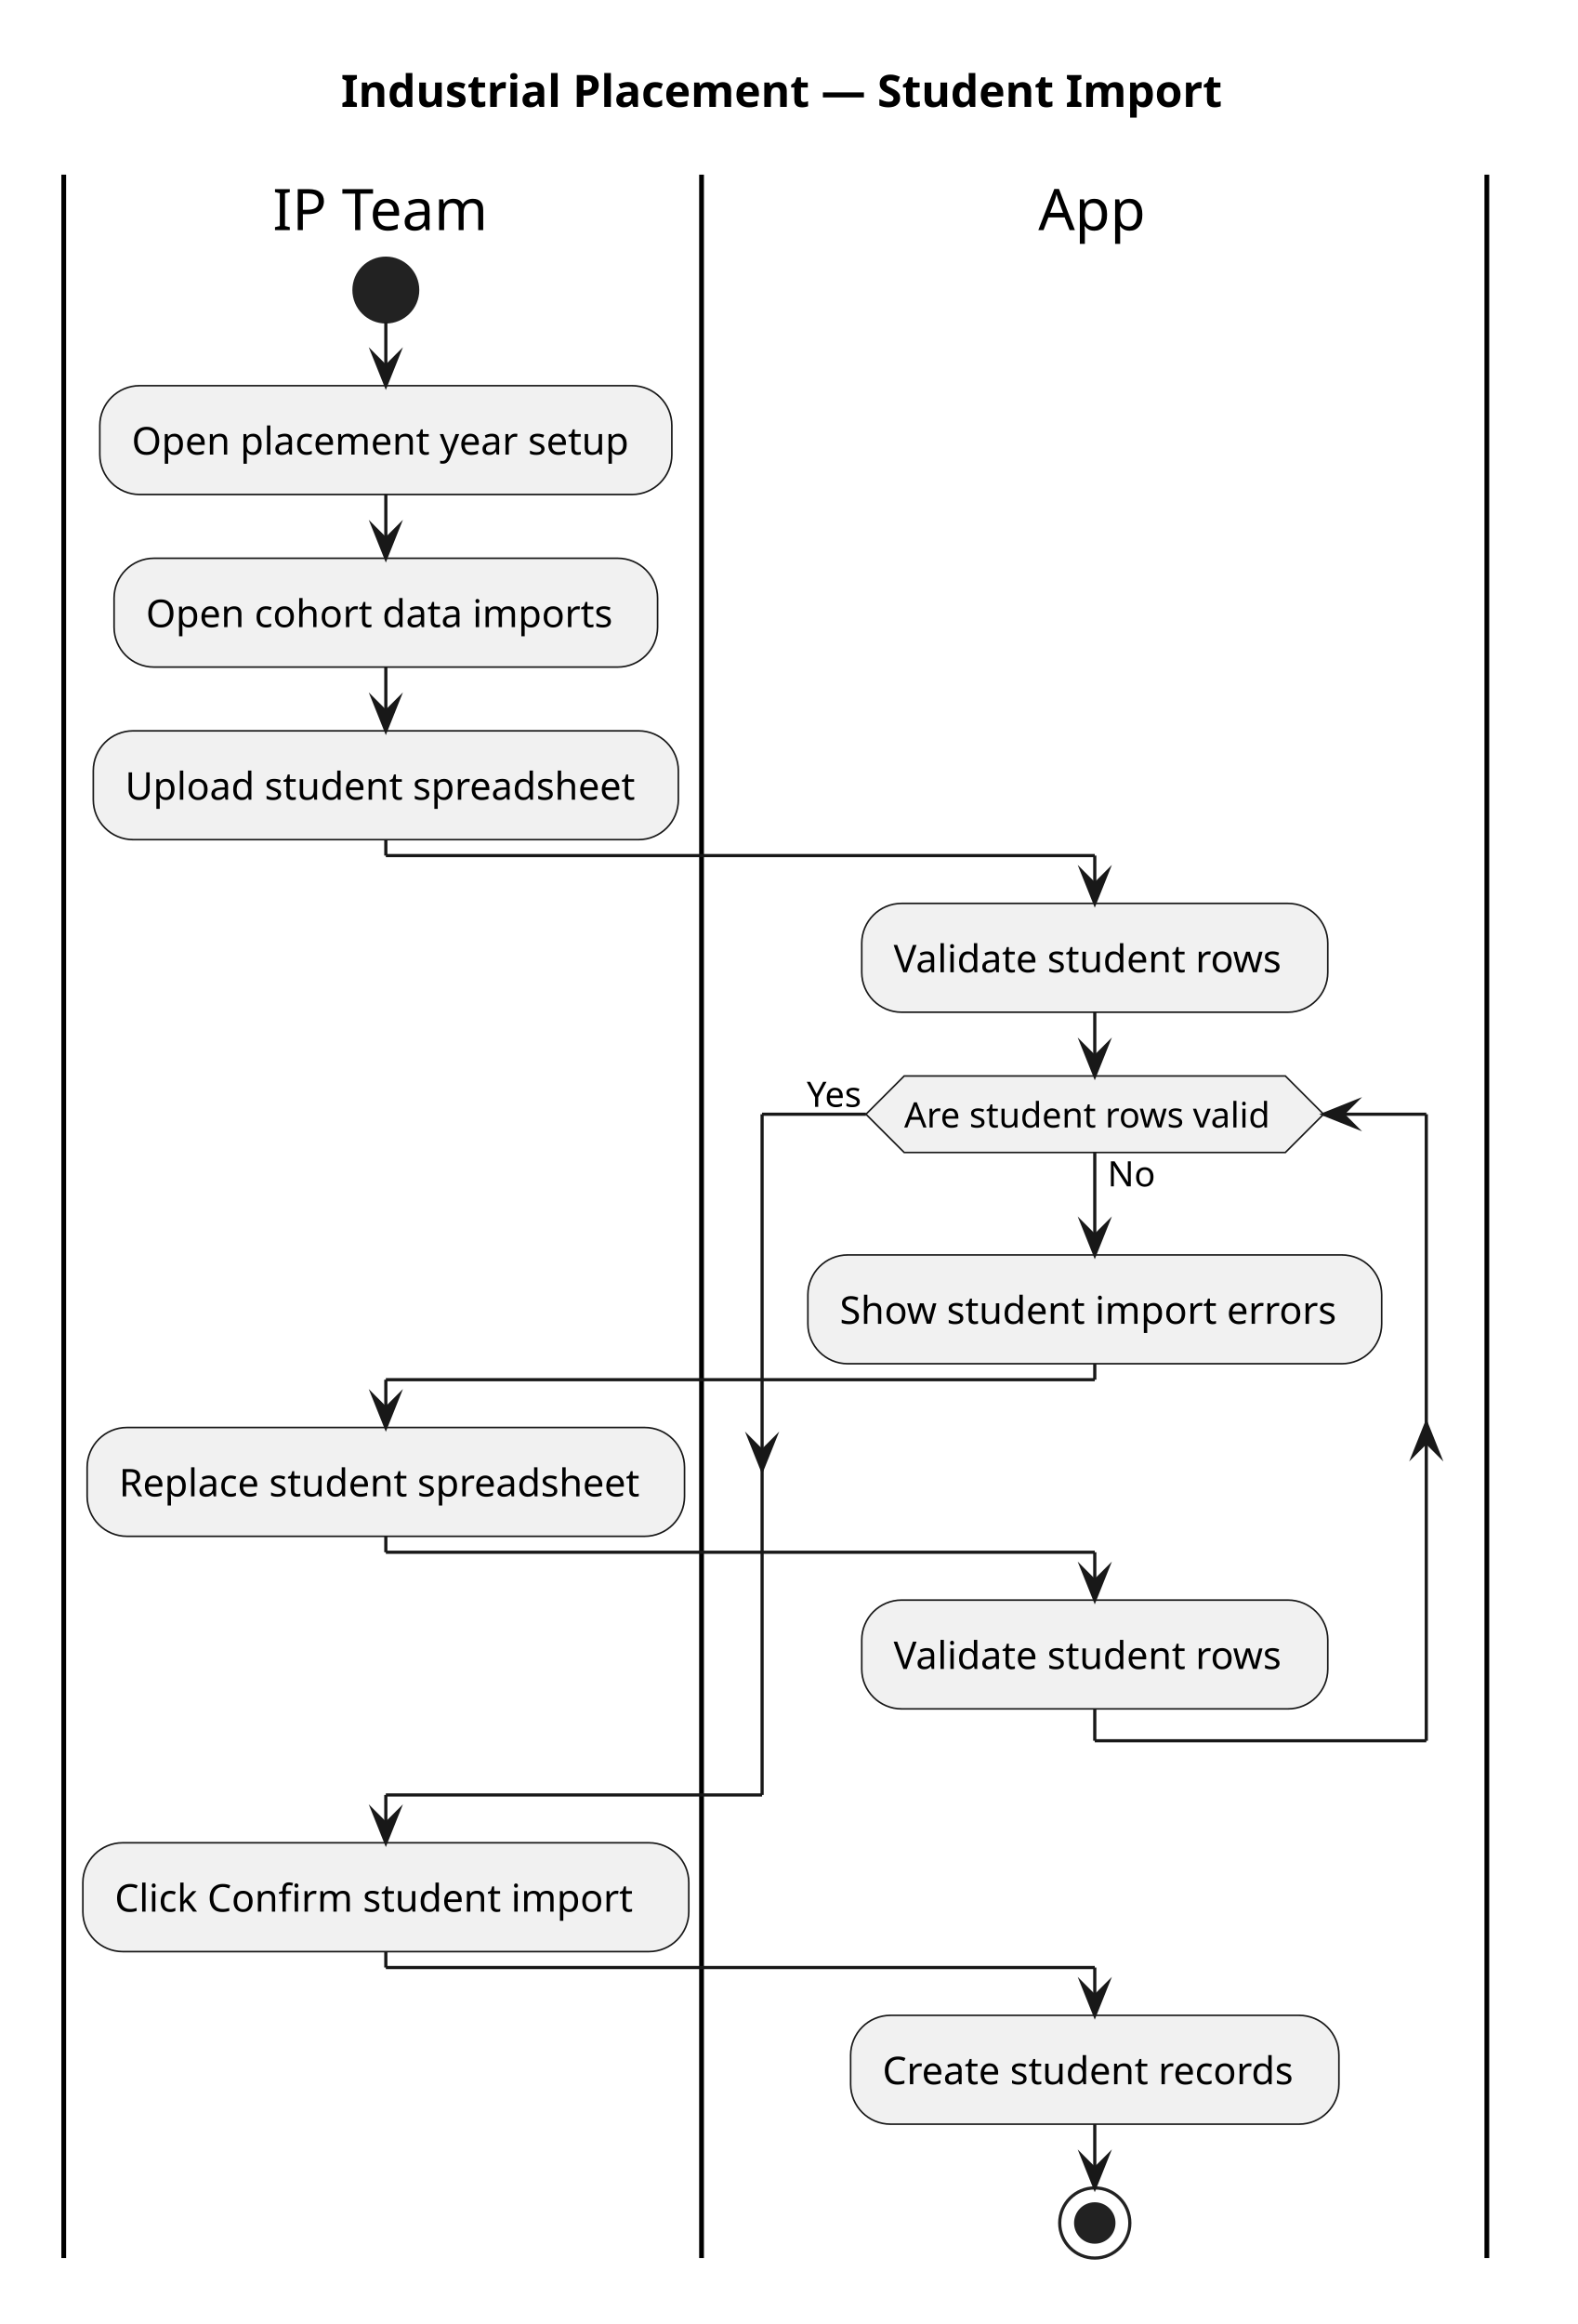
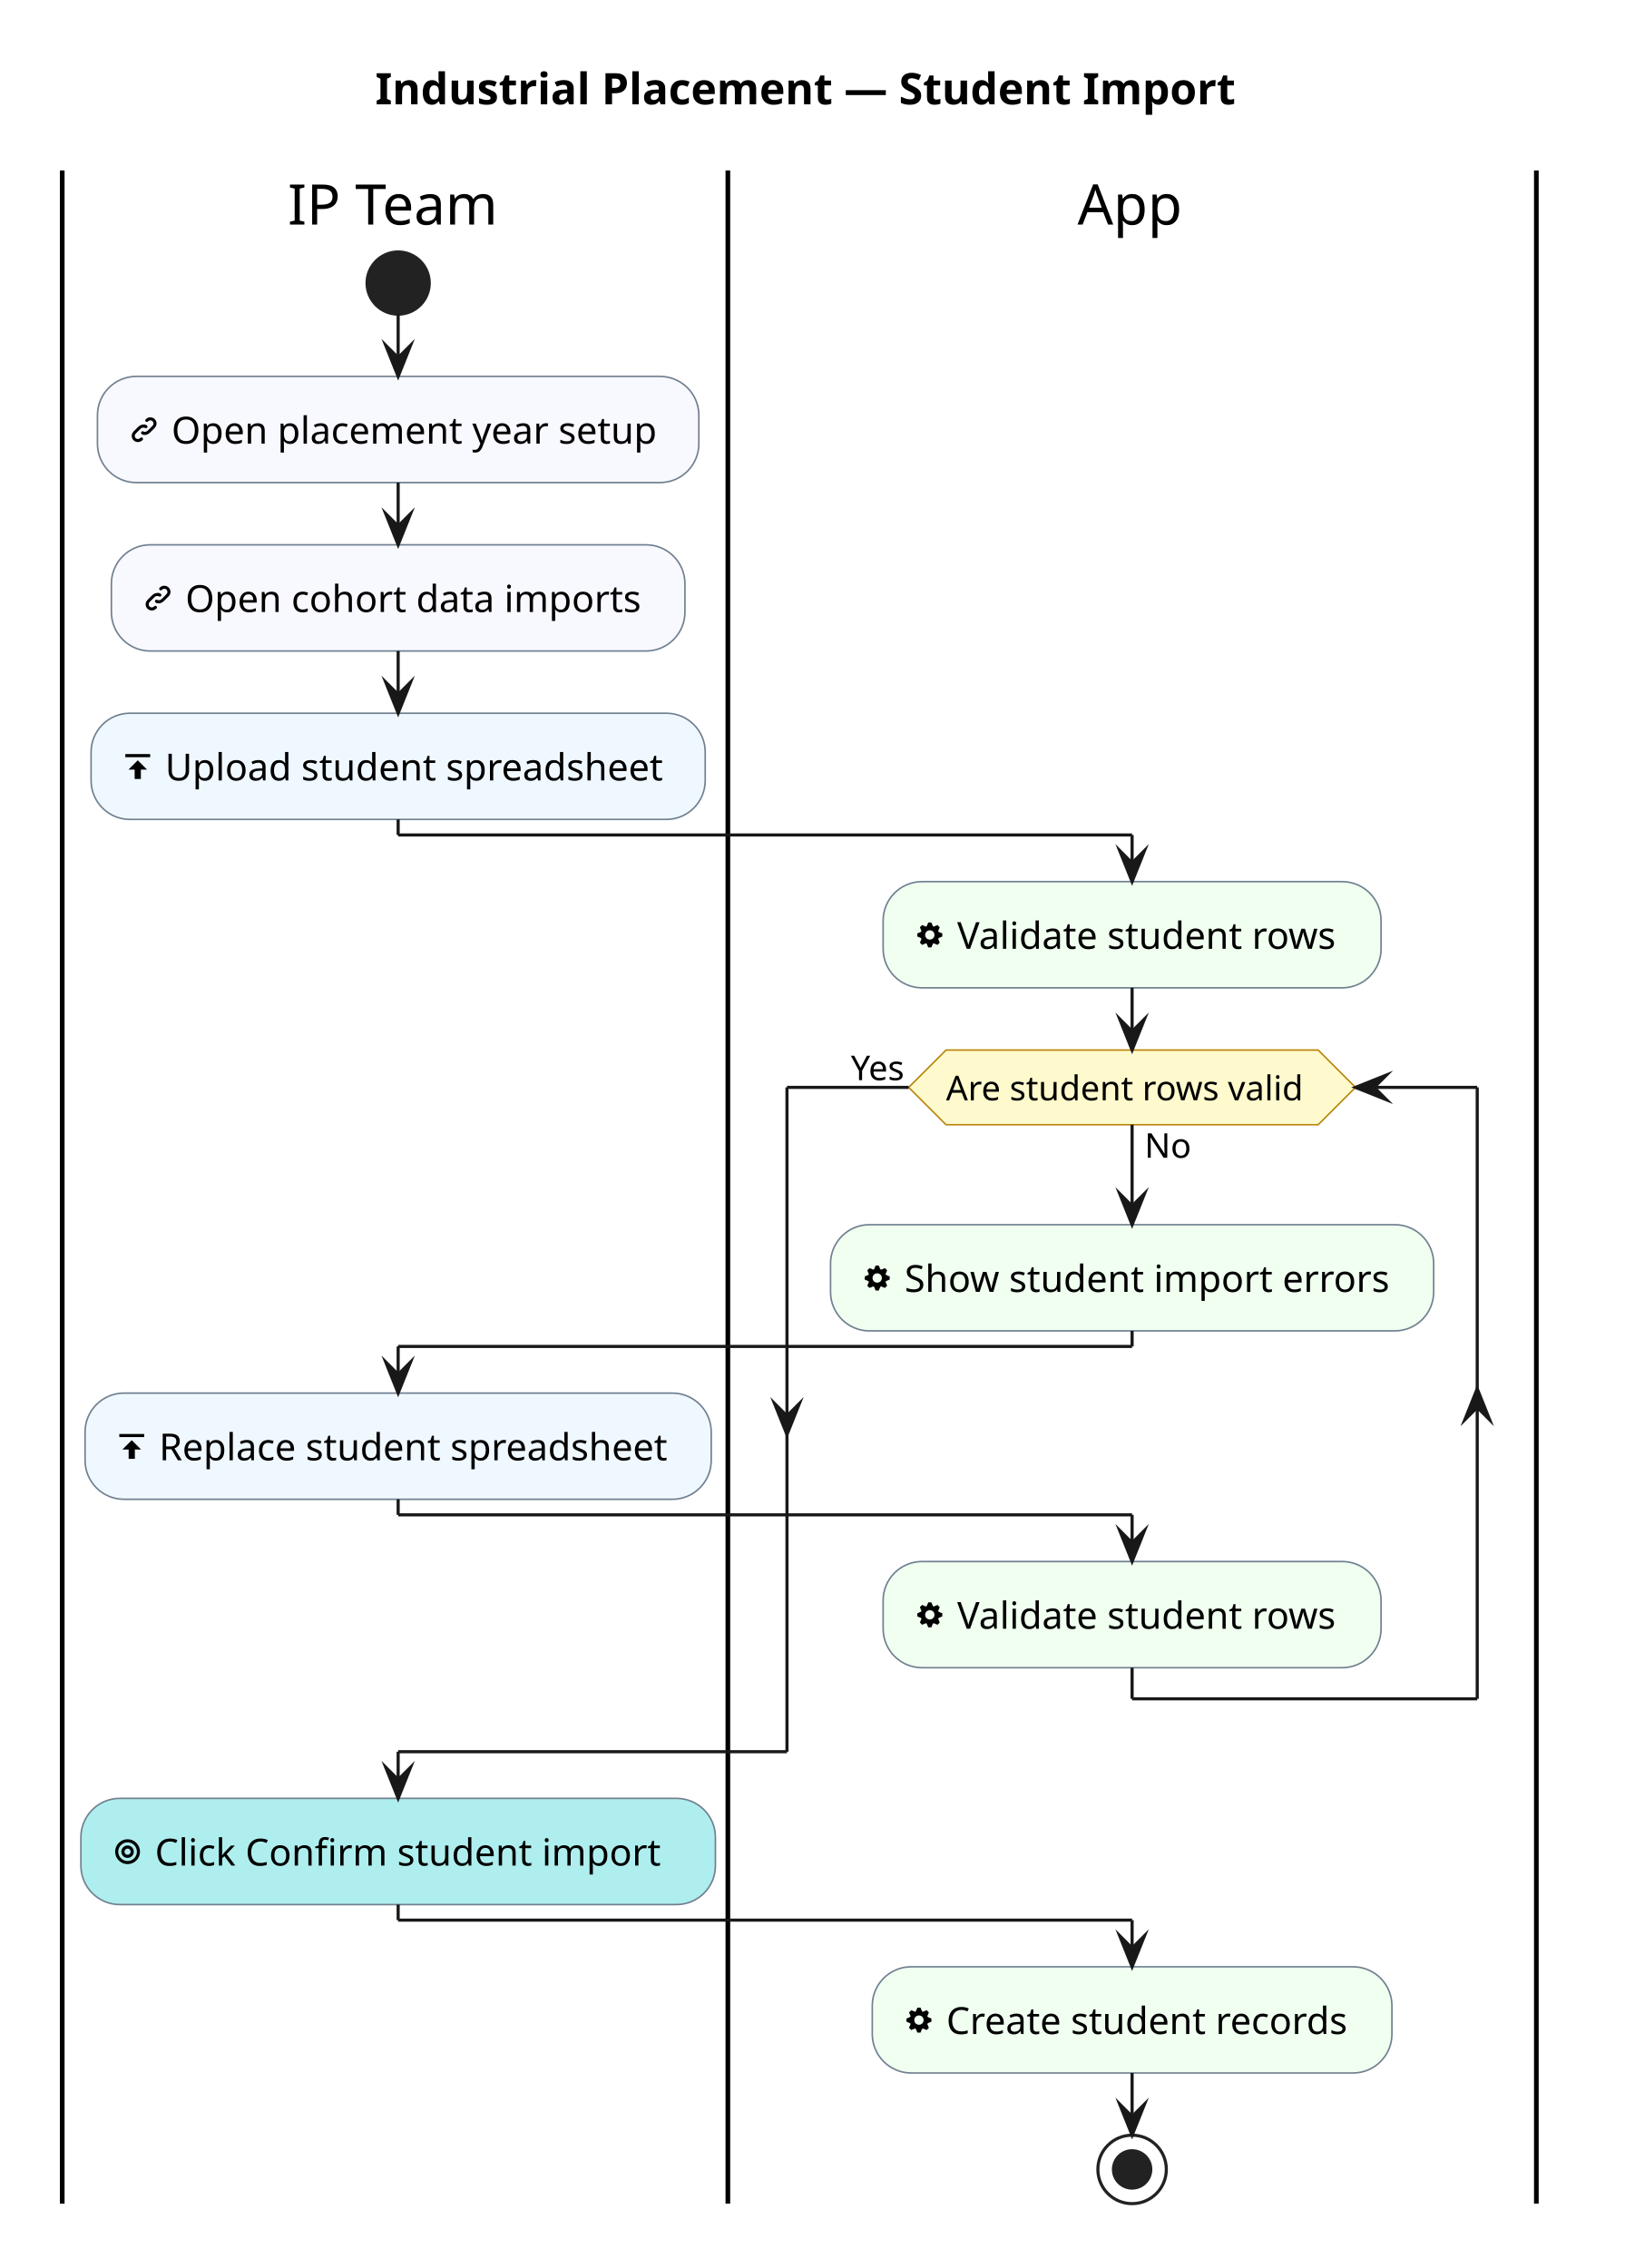
- <svg xmlns="http://www.w3.org/2000/svg" contentStyleType="text/css" data-diagram-type="ACTIVITY" height="729px" preserveAspectRatio="none" style="width:495px;height:729px;background:#FFFFFF;" version="1.1" viewBox="0 0 495 729" width="495px" zoomAndPan="magnify">
+ <svg xmlns="http://www.w3.org/2000/svg" contentStyleType="text/css" data-diagram-type="ACTIVITY" height="729px" preserveAspectRatio="none" style="width:522px;height:729px;background:#FFFFFF;" version="1.1" viewBox="0 0 522 729" width="522px" zoomAndPan="magnify">
  <defs />
  <g>
    <g class="title" data-source-line="2">
-       <text fill="#000000" font-family="sans-serif" font-size="14" font-weight="700" lengthAdjust="spacing" textLength="279.412" x="106.985" y="33.535">Industrial Placement — Student Import</text>
+       <text fill="#000000" font-family="sans-serif" font-size="14" font-weight="700" lengthAdjust="spacing" textLength="279.412" x="120.6" y="33.535">Industrial Placement — Student Import</text>
    </g>
-     <rect fill="none" height="21.199" style="stroke:none;stroke-width:1;" width="448.382" x="20" y="54.785" />
-     <ellipse cx="121.064" cy="90.984" fill="#222222" rx="10" ry="10" style="stroke:#222222;stroke-width:1;" />
-     <rect fill="#F1F1F1" height="34.133" rx="12.5" ry="12.5" style="stroke:#181818;stroke-width:0.5;" width="179.486" x="31.32" y="120.984" />
-     <text fill="#000000" font-family="sans-serif" font-size="12" lengthAdjust="spacing" textLength="159.486" x="41.32" y="142.586">Open placement year setup</text>
-     <rect fill="#F1F1F1" height="34.133" rx="12.5" ry="12.5" style="stroke:#181818;stroke-width:0.5;" width="170.539" x="35.794" y="175.117" />
-     <text fill="#000000" font-family="sans-serif" font-size="12" lengthAdjust="spacing" textLength="150.539" x="45.794" y="196.719">Open cohort data imports</text>
-     <rect fill="#F1F1F1" height="34.133" rx="12.5" ry="12.5" style="stroke:#181818;stroke-width:0.5;" width="183.576" x="29.275" y="229.25" />
-     <text fill="#000000" font-family="sans-serif" font-size="12" lengthAdjust="spacing" textLength="163.576" x="39.275" y="250.852">Upload student spreadsheet</text>
-     <rect fill="#F1F1F1" height="34.133" rx="12.5" ry="12.5" style="stroke:#181818;stroke-width:0.5;" width="187.443" x="27.342" y="447.783" />
-     <text fill="#000000" font-family="sans-serif" font-size="12" lengthAdjust="spacing" textLength="167.443" x="37.342" y="469.385">Replace student spreadsheet</text>
-     <rect fill="#F1F1F1" height="34.133" rx="12.5" ry="12.5" style="stroke:#181818;stroke-width:0.5;" width="190.127" x="26" y="578.049" />
-     <text fill="#000000" font-family="sans-serif" font-size="12" lengthAdjust="spacing" textLength="170.127" x="36" y="599.65">Click Confirm student import</text>
+     <rect fill="none" height="21.199" style="stroke:none;stroke-width:1;" width="475.611" x="20" y="54.785" />
+     <ellipse cx="127.962" cy="90.984" fill="#222222" rx="10" ry="10" style="stroke:#222222;stroke-width:1;" />
+     <rect fill="#F8F8FF" height="34.133" rx="12.5" ry="12.5" style="stroke:#708090;stroke-width:0.5;" width="193.283" x="31.32" y="120.984" />
+     <path d="M48.2,134.147 C48.02,134.157 47.84,134.177 47.67,134.237 C47.4,134.337 47.14,134.487 46.92,134.707 A0.5,0.5 0 1 0 47.61,135.397 C47.72,135.287 47.85,135.227 47.99,135.177 C48.34,135.057 48.77,135.107 49.05,135.397 C49.44,135.787 49.44,136.437 49.05,136.837 L47.55,138.337 C47.11,138.777 46.75,138.817 46.49,138.807 C46.23,138.797 46.08,138.677 46.08,138.677 A0.5,0.5 0 1 0 45.58,139.557 C45.92,139.777 45.92,139.777 46.42,139.807 C46.92,139.837 47.62,139.647 48.23,139.027 L49.73,137.527 C50.51,136.747 50.51,135.487 49.73,134.717 C49.45,134.437 49.12,134.267 48.76,134.187 C48.58,134.147 48.38,134.147 48.2,134.157 M46.2,136.457 C45.7,136.437 45.01,136.607 44.42,137.207 L42.92,138.707 C42.14,139.487 42.14,140.747 42.92,141.517 C43.48,142.077 44.28,142.237 44.98,141.987 C45.25,141.887 45.51,141.737 45.73,141.517 A0.5,0.5 0 1 0 45.04,140.827 C44.93,140.937 44.8,140.997 44.66,141.047 C44.31,141.167 43.88,141.117 43.6,140.827 C43.21,140.437 43.21,139.787 43.6,139.387 L45.1,137.887 C45.5,137.487 45.85,137.437 46.13,137.447 C46.41,137.457 46.6,137.537 46.6,137.537 A0.5,0.5 0 1 0 47.04,136.657 C46.7,136.457 46.7,136.457 46.2,136.437" fill="#000000" />
+     <text fill="#000000" font-family="sans-serif" font-size="12" lengthAdjust="spacing" textLength="159.486" x="55.117" y="142.586">Open placement year setup</text>
+     <rect fill="#F8F8FF" height="34.133" rx="12.5" ry="12.5" style="stroke:#708090;stroke-width:0.5;" width="184.336" x="35.794" y="175.117" />
+     <path d="M52.674,188.28 C52.494,188.29 52.314,188.31 52.144,188.37 C51.874,188.47 51.614,188.62 51.394,188.84 A0.5,0.5 0 1 0 52.084,189.53 C52.194,189.42 52.324,189.36 52.464,189.31 C52.814,189.19 53.244,189.24 53.524,189.53 C53.914,189.92 53.914,190.57 53.524,190.97 L52.024,192.47 C51.584,192.91 51.224,192.95 50.964,192.94 C50.704,192.93 50.554,192.81 50.554,192.81 A0.5,0.5 0 1 0 50.054,193.69 C50.394,193.91 50.394,193.91 50.894,193.94 C51.394,193.97 52.094,193.78 52.704,193.16 L54.204,191.66 C54.984,190.88 54.984,189.62 54.204,188.85 C53.924,188.57 53.594,188.4 53.234,188.32 C53.054,188.28 52.854,188.28 52.674,188.29 M50.674,190.59 C50.174,190.57 49.484,190.74 48.894,191.34 L47.394,192.84 C46.614,193.62 46.614,194.88 47.394,195.65 C47.954,196.21 48.754,196.37 49.454,196.12 C49.724,196.02 49.984,195.87 50.204,195.65 A0.5,0.5 0 1 0 49.514,194.96 C49.404,195.07 49.274,195.13 49.134,195.18 C48.784,195.3 48.354,195.25 48.074,194.96 C47.684,194.57 47.684,193.92 48.074,193.52 L49.574,192.02 C49.974,191.62 50.324,191.57 50.604,191.58 C50.884,191.59 51.074,191.67 51.074,191.67 A0.5,0.5 0 1 0 51.514,190.79 C51.174,190.59 51.174,190.59 50.674,190.57" fill="#000000" />
+     <text fill="#000000" font-family="sans-serif" font-size="12" lengthAdjust="spacing" textLength="150.539" x="59.591" y="196.719">Open cohort data imports</text>
+     <rect fill="#F0F8FF" height="34.133" rx="12.5" ry="12.5" style="stroke:#708090;stroke-width:0.5;" width="197.373" x="29.275" y="229.25" />
+     <path d="M40.275,242.383 L40.275,243.383 L48.275,243.383 L48.275,242.383 L40.275,242.383 M44.275,244.383 L41.275,247.383 L43.275,247.383 L43.275,250.383 L45.275,250.383 L45.275,247.383 L47.275,247.383 L44.275,244.383" fill="#000000" />
+     <text fill="#000000" font-family="sans-serif" font-size="12" lengthAdjust="spacing" textLength="163.576" x="53.072" y="250.852">Upload student spreadsheet</text>
+     <rect fill="#F0F8FF" height="34.133" rx="12.5" ry="12.5" style="stroke:#708090;stroke-width:0.5;" width="201.24" x="27.342" y="447.783" />
+     <path d="M38.342,460.916 L38.342,461.916 L46.342,461.916 L46.342,460.916 L38.342,460.916 M42.342,462.916 L39.342,465.916 L41.342,465.916 L41.342,468.916 L43.342,468.916 L43.342,465.916 L45.342,465.916 L42.342,462.916" fill="#000000" />
+     <text fill="#000000" font-family="sans-serif" font-size="12" lengthAdjust="spacing" textLength="167.443" x="51.139" y="469.385">Replace student spreadsheet</text>
+     <rect fill="#AFEEEE" height="34.133" rx="12.5" ry="12.5" style="stroke:#708090;stroke-width:0.5;" width="203.924" x="26" y="578.049" />
+     <path d="M41,591.182 C38.8,591.182 37,592.982 37,595.182 C37,597.382 38.8,599.182 41,599.182 C43.2,599.182 45,597.382 45,595.182 C45,592.982 43.2,591.182 41,591.182 M41,592.182 C42.66,592.182 44,593.522 44,595.182 C44,596.842 42.66,598.182 41,598.182 C39.34,598.182 38,596.842 38,595.182 C38,593.522 39.34,592.182 41,592.182 M41,593.182 C39.9,593.182 39,594.082 39,595.182 C39,596.282 39.9,597.182 41,597.182 C42.1,597.182 43,596.282 43,595.182 C43,594.082 42.1,593.182 41,593.182 M41,594.182 C41.56,594.182 42,594.622 42,595.182 C42,595.742 41.56,596.182 41,596.182 C40.44,596.182 40,595.742 40,595.182 C40,594.622 40.44,594.182 41,594.182" fill="#000000" />
+     <text fill="#000000" font-family="sans-serif" font-size="12" lengthAdjust="spacing" textLength="170.127" x="49.797" y="599.65">Click Confirm student import</text>
    <line style="stroke:#000000;stroke-width:1.5;" x1="20" x2="20" y1="54.785" y2="708.314" />
-     <rect fill="#F1F1F1" height="34.133" rx="12.5" ry="12.5" style="stroke:#181818;stroke-width:0.5;" width="146.228" x="270.398" y="283.383" />
-     <text fill="#000000" font-family="sans-serif" font-size="12" lengthAdjust="spacing" textLength="126.228" x="280.398" y="304.984">Validate student rows</text>
-     <rect fill="#F1F1F1" height="34.133" rx="12.5" ry="12.5" style="stroke:#181818;stroke-width:0.5;" width="180.043" x="253.491" y="393.65" />
-     <text fill="#000000" font-family="sans-serif" font-size="12" lengthAdjust="spacing" textLength="160.043" x="263.491" y="415.252">Show student import errors</text>
-     <rect fill="#F1F1F1" height="34.133" rx="12.5" ry="12.5" style="stroke:#181818;stroke-width:0.5;" width="146.228" x="270.398" y="501.916" />
-     <text fill="#000000" font-family="sans-serif" font-size="12" lengthAdjust="spacing" textLength="126.228" x="280.398" y="523.518">Validate student rows</text>
-     <polygon fill="#F1F1F1" points="283.716,337.516,403.309,337.516,415.309,349.516,403.309,361.516,283.716,361.516,271.716,349.516,283.716,337.516" style="stroke:#181818;stroke-width:0.5;stroke-linejoin:miter;stroke-miterlimit:10;" />
-     <text fill="#000000" font-family="sans-serif" font-size="11" lengthAdjust="spacing" textLength="14.883" x="347.513" y="372.15">No</text>
-     <text fill="#000000" font-family="sans-serif" font-size="11" lengthAdjust="spacing" textLength="119.593" x="283.716" y="353.673">Are student rows valid</text>
-     <text fill="#000000" font-family="sans-serif" font-size="11" lengthAdjust="spacing" textLength="18.589" x="253.127" y="347.195">Yes</text>
-     <rect fill="#F1F1F1" height="34.133" rx="12.5" ry="12.5" style="stroke:#181818;stroke-width:0.5;" width="153.213" x="266.906" y="632.182" />
-     <text fill="#000000" font-family="sans-serif" font-size="12" lengthAdjust="spacing" textLength="133.213" x="276.906" y="653.783">Create student records</text>
-     <ellipse cx="343.513" cy="697.314" fill="none" rx="11" ry="11" style="stroke:#222222;stroke-width:1;" />
-     <ellipse cx="343.513" cy="697.314" fill="#222222" rx="6" ry="6" style="stroke:#222222;stroke-width:1;" />
-     <line style="stroke:#000000;stroke-width:1.5;" x1="220.127" x2="220.127" y1="54.785" y2="708.314" />
-     <line style="stroke:#000000;stroke-width:1.5;" x1="466.534" x2="466.534" y1="54.785" y2="708.314" />
-     <line style="stroke:#181818;stroke-width:1;" x1="121.064" x2="121.064" y1="100.984" y2="120.984" />
-     <polygon fill="#181818" points="117.064,110.984,121.064,120.984,125.064,110.984,121.064,114.984" style="stroke:#181818;stroke-width:1;stroke-linejoin:miter;stroke-miterlimit:10;" />
-     <line style="stroke:#181818;stroke-width:1;" x1="121.064" x2="121.064" y1="155.117" y2="175.117" />
-     <polygon fill="#181818" points="117.064,165.117,121.064,175.117,125.064,165.117,121.064,169.117" style="stroke:#181818;stroke-width:1;stroke-linejoin:miter;stroke-miterlimit:10;" />
-     <line style="stroke:#181818;stroke-width:1;" x1="121.064" x2="121.064" y1="209.25" y2="229.25" />
-     <polygon fill="#181818" points="117.064,219.25,121.064,229.25,125.064,219.25,121.064,223.25" style="stroke:#181818;stroke-width:1;stroke-linejoin:miter;stroke-miterlimit:10;" />
-     <line style="stroke:#181818;stroke-width:1;" x1="343.513" x2="343.513" y1="361.516" y2="393.65" />
-     <polygon fill="#181818" points="339.513,383.65,343.513,393.65,347.513,383.65,343.513,387.65" style="stroke:#181818;stroke-width:1;stroke-linejoin:miter;stroke-miterlimit:10;" />
-     <line style="stroke:#181818;stroke-width:1;" x1="343.513" x2="343.513" y1="536.049" y2="546.049" />
-     <line style="stroke:#181818;stroke-width:1;" x1="343.513" x2="447.534" y1="546.049" y2="546.049" />
-     <polygon fill="#181818" points="443.534,456.372,447.534,446.372,451.534,456.372,447.534,452.372" style="stroke:#181818;stroke-width:1;stroke-linejoin:miter;stroke-miterlimit:10;" />
-     <line style="stroke:#181818;stroke-width:1;" x1="447.534" x2="447.534" y1="349.516" y2="546.049" />
-     <line style="stroke:#181818;stroke-width:1;" x1="447.534" x2="415.309" y1="349.516" y2="349.516" />
-     <polygon fill="#181818" points="425.309,345.516,415.309,349.516,425.309,353.516,421.309,349.516" style="stroke:#181818;stroke-width:1;stroke-linejoin:miter;stroke-miterlimit:10;" />
-     <line style="stroke:#181818;stroke-width:1;" x1="271.716" x2="239.127" y1="349.516" y2="349.516" />
-     <polygon fill="#181818" points="235.127,451.122,239.127,461.122,243.127,451.122,239.127,455.122" style="stroke:#181818;stroke-width:1;stroke-linejoin:miter;stroke-miterlimit:10;" />
-     <line style="stroke:#181818;stroke-width:1;" x1="239.127" x2="239.127" y1="349.516" y2="563.049" />
-     <line style="stroke:#181818;stroke-width:1;" x1="239.127" x2="121.064" y1="563.049" y2="563.049" />
-     <line style="stroke:#181818;stroke-width:1;" x1="121.064" x2="121.064" y1="563.049" y2="578.049" />
-     <polygon fill="#181818" points="117.064,568.049,121.064,578.049,125.064,568.049,121.064,572.049" style="stroke:#181818;stroke-width:1;stroke-linejoin:miter;stroke-miterlimit:10;" />
-     <line style="stroke:#181818;stroke-width:1;" x1="343.513" x2="343.513" y1="317.516" y2="337.516" />
-     <polygon fill="#181818" points="339.513,327.516,343.513,337.516,347.513,327.516,343.513,331.516" style="stroke:#181818;stroke-width:1;stroke-linejoin:miter;stroke-miterlimit:10;" />
-     <line style="stroke:#181818;stroke-width:1;" x1="343.513" x2="343.513" y1="666.314" y2="686.314" />
-     <polygon fill="#181818" points="339.513,676.314,343.513,686.314,347.513,676.314,343.513,680.314" style="stroke:#181818;stroke-width:1;stroke-linejoin:miter;stroke-miterlimit:10;" />
-     <line style="stroke:#181818;stroke-width:1;" x1="121.064" x2="121.064" y1="263.383" y2="268.383" />
-     <line style="stroke:#181818;stroke-width:1;" x1="121.064" x2="343.513" y1="268.383" y2="268.383" />
-     <line style="stroke:#181818;stroke-width:1;" x1="343.513" x2="343.513" y1="268.383" y2="283.383" />
-     <polygon fill="#181818" points="339.513,273.383,343.513,283.383,347.513,273.383,343.513,277.383" style="stroke:#181818;stroke-width:1;stroke-linejoin:miter;stroke-miterlimit:10;" />
-     <line style="stroke:#181818;stroke-width:1;" x1="343.513" x2="343.513" y1="427.783" y2="432.783" />
-     <line style="stroke:#181818;stroke-width:1;" x1="343.513" x2="121.064" y1="432.783" y2="432.783" />
-     <line style="stroke:#181818;stroke-width:1;" x1="121.064" x2="121.064" y1="432.783" y2="447.783" />
-     <polygon fill="#181818" points="117.064,437.783,121.064,447.783,125.064,437.783,121.064,441.783" style="stroke:#181818;stroke-width:1;stroke-linejoin:miter;stroke-miterlimit:10;" />
-     <line style="stroke:#181818;stroke-width:1;" x1="121.064" x2="121.064" y1="481.916" y2="486.916" />
-     <line style="stroke:#181818;stroke-width:1;" x1="121.064" x2="343.513" y1="486.916" y2="486.916" />
-     <line style="stroke:#181818;stroke-width:1;" x1="343.513" x2="343.513" y1="486.916" y2="501.916" />
-     <polygon fill="#181818" points="339.513,491.916,343.513,501.916,347.513,491.916,343.513,495.916" style="stroke:#181818;stroke-width:1;stroke-linejoin:miter;stroke-miterlimit:10;" />
-     <line style="stroke:#181818;stroke-width:1;" x1="121.064" x2="121.064" y1="612.182" y2="617.182" />
-     <line style="stroke:#181818;stroke-width:1;" x1="121.064" x2="343.513" y1="617.182" y2="617.182" />
-     <line style="stroke:#181818;stroke-width:1;" x1="343.513" x2="343.513" y1="617.182" y2="632.182" />
-     <polygon fill="#181818" points="339.513,622.182,343.513,632.182,347.513,622.182,343.513,626.182" style="stroke:#181818;stroke-width:1;stroke-linejoin:miter;stroke-miterlimit:10;" />
-     <text fill="#000000" font-family="sans-serif" font-size="18" lengthAdjust="spacing" textLength="68.985" x="85.571" y="72.188">IP Team</text>
-     <text fill="#000000" font-family="sans-serif" font-size="18" lengthAdjust="spacing" textLength="35.077" x="325.792" y="72.188">App</text>
+     <rect fill="#F0FFF0" height="34.133" rx="12.5" ry="12.5" style="stroke:#708090;stroke-width:0.5;" width="160.025" x="283.831" y="283.383" />
+     <path d="M298.331,296.516 L297.831,297.706 C297.731,297.736 297.641,297.786 297.551,297.836 L296.361,297.336 L295.641,298.056 L296.141,299.246 C296.091,299.346 296.051,299.426 296.011,299.526 L294.821,300.026 L294.821,301.026 L296.011,301.526 C296.051,301.626 296.091,301.706 296.141,301.806 L295.641,302.996 L296.361,303.716 L297.551,303.216 C297.641,303.256 297.731,303.306 297.831,303.346 L298.331,304.536 L299.331,304.536 L299.831,303.346 C299.921,303.306 300.021,303.266 300.111,303.216 L301.301,303.716 L302.021,302.996 L301.521,301.806 C301.561,301.716 301.611,301.616 301.651,301.526 L302.841,301.026 L302.841,300.026 L301.651,299.526 C301.621,299.436 301.571,299.336 301.521,299.246 L302.021,298.056 L301.301,297.336 L300.111,297.836 C300.021,297.796 299.921,297.746 299.831,297.706 L299.331,296.516 L298.331,296.516 M298.831,299.016 C299.661,299.016 300.331,299.686 300.331,300.516 C300.331,301.346 299.661,302.016 298.831,302.016 C298.001,302.016 297.331,301.346 297.331,300.516 C297.331,299.686 298.001,299.016 298.831,299.016" fill="#000000" />
+     <text fill="#000000" font-family="sans-serif" font-size="12" lengthAdjust="spacing" textLength="126.228" x="307.628" y="304.984">Validate student rows</text>
+     <rect fill="#F0FFF0" height="34.133" rx="12.5" ry="12.5" style="stroke:#708090;stroke-width:0.5;" width="193.84" x="266.924" y="393.65" />
+     <path d="M281.424,406.783 L280.924,407.973 C280.824,408.003 280.734,408.053 280.644,408.103 L279.454,407.603 L278.734,408.323 L279.234,409.513 C279.184,409.613 279.144,409.693 279.104,409.793 L277.914,410.293 L277.914,411.293 L279.104,411.793 C279.144,411.893 279.184,411.973 279.234,412.073 L278.734,413.263 L279.454,413.983 L280.644,413.483 C280.734,413.523 280.824,413.573 280.924,413.613 L281.424,414.803 L282.424,414.803 L282.924,413.613 C283.014,413.573 283.114,413.533 283.204,413.483 L284.394,413.983 L285.114,413.263 L284.614,412.073 C284.654,411.983 284.704,411.883 284.744,411.793 L285.934,411.293 L285.934,410.293 L284.744,409.793 C284.714,409.703 284.664,409.603 284.614,409.513 L285.114,408.323 L284.394,407.603 L283.204,408.103 C283.114,408.063 283.014,408.013 282.924,407.973 L282.424,406.783 L281.424,406.783 M281.924,409.283 C282.754,409.283 283.424,409.953 283.424,410.783 C283.424,411.613 282.754,412.283 281.924,412.283 C281.094,412.283 280.424,411.613 280.424,410.783 C280.424,409.953 281.094,409.283 281.924,409.283" fill="#000000" />
+     <text fill="#000000" font-family="sans-serif" font-size="12" lengthAdjust="spacing" textLength="160.043" x="290.721" y="415.252">Show student import errors</text>
+     <rect fill="#F0FFF0" height="34.133" rx="12.5" ry="12.5" style="stroke:#708090;stroke-width:0.5;" width="160.025" x="283.831" y="501.916" />
+     <path d="M298.331,515.049 L297.831,516.239 C297.731,516.269 297.641,516.319 297.551,516.369 L296.361,515.869 L295.641,516.589 L296.141,517.779 C296.091,517.879 296.051,517.959 296.011,518.059 L294.821,518.559 L294.821,519.559 L296.011,520.059 C296.051,520.159 296.091,520.239 296.141,520.339 L295.641,521.529 L296.361,522.249 L297.551,521.749 C297.641,521.789 297.731,521.839 297.831,521.879 L298.331,523.069 L299.331,523.069 L299.831,521.879 C299.921,521.839 300.021,521.799 300.111,521.749 L301.301,522.249 L302.021,521.529 L301.521,520.339 C301.561,520.249 301.611,520.149 301.651,520.059 L302.841,519.559 L302.841,518.559 L301.651,518.059 C301.621,517.969 301.571,517.869 301.521,517.779 L302.021,516.589 L301.301,515.869 L300.111,516.369 C300.021,516.329 299.921,516.279 299.831,516.239 L299.331,515.049 L298.331,515.049 M298.831,517.549 C299.661,517.549 300.331,518.219 300.331,519.049 C300.331,519.879 299.661,520.549 298.831,520.549 C298.001,520.549 297.331,519.879 297.331,519.049 C297.331,518.219 298.001,517.549 298.831,517.549" fill="#000000" />
+     <text fill="#000000" font-family="sans-serif" font-size="12" lengthAdjust="spacing" textLength="126.228" x="307.628" y="523.518">Validate student rows</text>
+     <polygon fill="#FFFACD" points="304.047,337.516,423.64,337.516,435.64,349.516,423.64,361.516,304.047,361.516,292.047,349.516,304.047,337.516" style="stroke:#B8860B;stroke-width:0.5;stroke-linejoin:miter;stroke-miterlimit:10;" />
+     <text fill="#000000" font-family="sans-serif" font-size="11" lengthAdjust="spacing" textLength="14.883" x="367.844" y="372.15">No</text>
+     <text fill="#000000" font-family="sans-serif" font-size="11" lengthAdjust="spacing" textLength="119.593" x="304.047" y="353.673">Are student rows valid</text>
+     <text fill="#000000" font-family="sans-serif" font-size="11" lengthAdjust="spacing" textLength="18.589" x="273.458" y="347.195">Yes</text>
+     <rect fill="#F0FFF0" height="34.133" rx="12.5" ry="12.5" style="stroke:#708090;stroke-width:0.5;" width="167.01" x="280.339" y="632.182" />
+     <path d="M294.839,645.314 L294.339,646.505 C294.239,646.534 294.149,646.585 294.059,646.635 L292.869,646.135 L292.149,646.855 L292.649,648.044 C292.599,648.144 292.559,648.225 292.519,648.324 L291.329,648.824 L291.329,649.824 L292.519,650.324 C292.559,650.424 292.599,650.505 292.649,650.605 L292.149,651.794 L292.869,652.514 L294.059,652.014 C294.149,652.054 294.239,652.105 294.339,652.144 L294.839,653.335 L295.839,653.335 L296.339,652.144 C296.429,652.105 296.529,652.064 296.619,652.014 L297.809,652.514 L298.529,651.794 L298.029,650.605 C298.069,650.514 298.119,650.414 298.159,650.324 L299.349,649.824 L299.349,648.824 L298.159,648.324 C298.129,648.235 298.079,648.135 298.029,648.044 L298.529,646.855 L297.809,646.135 L296.619,646.635 C296.529,646.595 296.429,646.544 296.339,646.505 L295.839,645.314 L294.839,645.314 M295.339,647.814 C296.169,647.814 296.839,648.485 296.839,649.314 C296.839,650.144 296.169,650.814 295.339,650.814 C294.509,650.814 293.839,650.144 293.839,649.314 C293.839,648.485 294.509,647.814 295.339,647.814" fill="#000000" />
+     <text fill="#000000" font-family="sans-serif" font-size="12" lengthAdjust="spacing" textLength="133.213" x="304.136" y="653.783">Create student records</text>
+     <ellipse cx="363.844" cy="697.314" fill="none" rx="11" ry="11" style="stroke:#222222;stroke-width:1;" />
+     <ellipse cx="363.844" cy="697.314" fill="#222222" rx="6" ry="6" style="stroke:#222222;stroke-width:1;" />
+     <line style="stroke:#000000;stroke-width:1.5;" x1="233.924" x2="233.924" y1="54.785" y2="708.314" />
+     <line style="stroke:#000000;stroke-width:1.5;" x1="493.764" x2="493.764" y1="54.785" y2="708.314" />
+     <line style="stroke:#181818;stroke-width:1;" x1="127.962" x2="127.962" y1="100.984" y2="120.984" />
+     <polygon fill="#181818" points="123.962,110.984,127.962,120.984,131.962,110.984,127.962,114.984" style="stroke:#181818;stroke-width:1;stroke-linejoin:miter;stroke-miterlimit:10;" />
+     <line style="stroke:#181818;stroke-width:1;" x1="127.962" x2="127.962" y1="155.117" y2="175.117" />
+     <polygon fill="#181818" points="123.962,165.117,127.962,175.117,131.962,165.117,127.962,169.117" style="stroke:#181818;stroke-width:1;stroke-linejoin:miter;stroke-miterlimit:10;" />
+     <line style="stroke:#181818;stroke-width:1;" x1="127.962" x2="127.962" y1="209.25" y2="229.25" />
+     <polygon fill="#181818" points="123.962,219.25,127.962,229.25,131.962,219.25,127.962,223.25" style="stroke:#181818;stroke-width:1;stroke-linejoin:miter;stroke-miterlimit:10;" />
+     <line style="stroke:#181818;stroke-width:1;" x1="363.844" x2="363.844" y1="361.516" y2="393.65" />
+     <polygon fill="#181818" points="359.844,383.65,363.844,393.65,367.844,383.65,363.844,387.65" style="stroke:#181818;stroke-width:1;stroke-linejoin:miter;stroke-miterlimit:10;" />
+     <line style="stroke:#181818;stroke-width:1;" x1="363.844" x2="363.844" y1="536.049" y2="546.049" />
+     <line style="stroke:#181818;stroke-width:1;" x1="363.844" x2="474.764" y1="546.049" y2="546.049" />
+     <polygon fill="#181818" points="470.764,456.372,474.764,446.372,478.764,456.372,474.764,452.372" style="stroke:#181818;stroke-width:1;stroke-linejoin:miter;stroke-miterlimit:10;" />
+     <line style="stroke:#181818;stroke-width:1;" x1="474.764" x2="474.764" y1="349.516" y2="546.049" />
+     <line style="stroke:#181818;stroke-width:1;" x1="474.764" x2="435.64" y1="349.516" y2="349.516" />
+     <polygon fill="#181818" points="445.64,345.516,435.64,349.516,445.64,353.516,441.64,349.516" style="stroke:#181818;stroke-width:1;stroke-linejoin:miter;stroke-miterlimit:10;" />
+     <line style="stroke:#181818;stroke-width:1;" x1="292.047" x2="252.924" y1="349.516" y2="349.516" />
+     <polygon fill="#181818" points="248.924,451.122,252.924,461.122,256.924,451.122,252.924,455.122" style="stroke:#181818;stroke-width:1;stroke-linejoin:miter;stroke-miterlimit:10;" />
+     <line style="stroke:#181818;stroke-width:1;" x1="252.924" x2="252.924" y1="349.516" y2="563.049" />
+     <line style="stroke:#181818;stroke-width:1;" x1="252.924" x2="127.962" y1="563.049" y2="563.049" />
+     <line style="stroke:#181818;stroke-width:1;" x1="127.962" x2="127.962" y1="563.049" y2="578.049" />
+     <polygon fill="#181818" points="123.962,568.049,127.962,578.049,131.962,568.049,127.962,572.049" style="stroke:#181818;stroke-width:1;stroke-linejoin:miter;stroke-miterlimit:10;" />
+     <line style="stroke:#181818;stroke-width:1;" x1="363.844" x2="363.844" y1="317.516" y2="337.516" />
+     <polygon fill="#181818" points="359.844,327.516,363.844,337.516,367.844,327.516,363.844,331.516" style="stroke:#181818;stroke-width:1;stroke-linejoin:miter;stroke-miterlimit:10;" />
+     <line style="stroke:#181818;stroke-width:1;" x1="363.844" x2="363.844" y1="666.314" y2="686.314" />
+     <polygon fill="#181818" points="359.844,676.314,363.844,686.314,367.844,676.314,363.844,680.314" style="stroke:#181818;stroke-width:1;stroke-linejoin:miter;stroke-miterlimit:10;" />
+     <line style="stroke:#181818;stroke-width:1;" x1="127.962" x2="127.962" y1="263.383" y2="268.383" />
+     <line style="stroke:#181818;stroke-width:1;" x1="127.962" x2="363.844" y1="268.383" y2="268.383" />
+     <line style="stroke:#181818;stroke-width:1;" x1="363.844" x2="363.844" y1="268.383" y2="283.383" />
+     <polygon fill="#181818" points="359.844,273.383,363.844,283.383,367.844,273.383,363.844,277.383" style="stroke:#181818;stroke-width:1;stroke-linejoin:miter;stroke-miterlimit:10;" />
+     <line style="stroke:#181818;stroke-width:1;" x1="363.844" x2="363.844" y1="427.783" y2="432.783" />
+     <line style="stroke:#181818;stroke-width:1;" x1="363.844" x2="127.962" y1="432.783" y2="432.783" />
+     <line style="stroke:#181818;stroke-width:1;" x1="127.962" x2="127.962" y1="432.783" y2="447.783" />
+     <polygon fill="#181818" points="123.962,437.783,127.962,447.783,131.962,437.783,127.962,441.783" style="stroke:#181818;stroke-width:1;stroke-linejoin:miter;stroke-miterlimit:10;" />
+     <line style="stroke:#181818;stroke-width:1;" x1="127.962" x2="127.962" y1="481.916" y2="486.916" />
+     <line style="stroke:#181818;stroke-width:1;" x1="127.962" x2="363.844" y1="486.916" y2="486.916" />
+     <line style="stroke:#181818;stroke-width:1;" x1="363.844" x2="363.844" y1="486.916" y2="501.916" />
+     <polygon fill="#181818" points="359.844,491.916,363.844,501.916,367.844,491.916,363.844,495.916" style="stroke:#181818;stroke-width:1;stroke-linejoin:miter;stroke-miterlimit:10;" />
+     <line style="stroke:#181818;stroke-width:1;" x1="127.962" x2="127.962" y1="612.182" y2="617.182" />
+     <line style="stroke:#181818;stroke-width:1;" x1="127.962" x2="363.844" y1="617.182" y2="617.182" />
+     <line style="stroke:#181818;stroke-width:1;" x1="363.844" x2="363.844" y1="617.182" y2="632.182" />
+     <polygon fill="#181818" points="359.844,622.182,363.844,632.182,367.844,622.182,363.844,626.182" style="stroke:#181818;stroke-width:1;stroke-linejoin:miter;stroke-miterlimit:10;" />
+     <text fill="#000000" font-family="sans-serif" font-size="18" lengthAdjust="spacing" textLength="68.985" x="92.469" y="72.188">IP Team</text>
+     <text fill="#000000" font-family="sans-serif" font-size="18" lengthAdjust="spacing" textLength="35.077" x="346.305" y="72.188">App</text>
  </g>
</svg>
